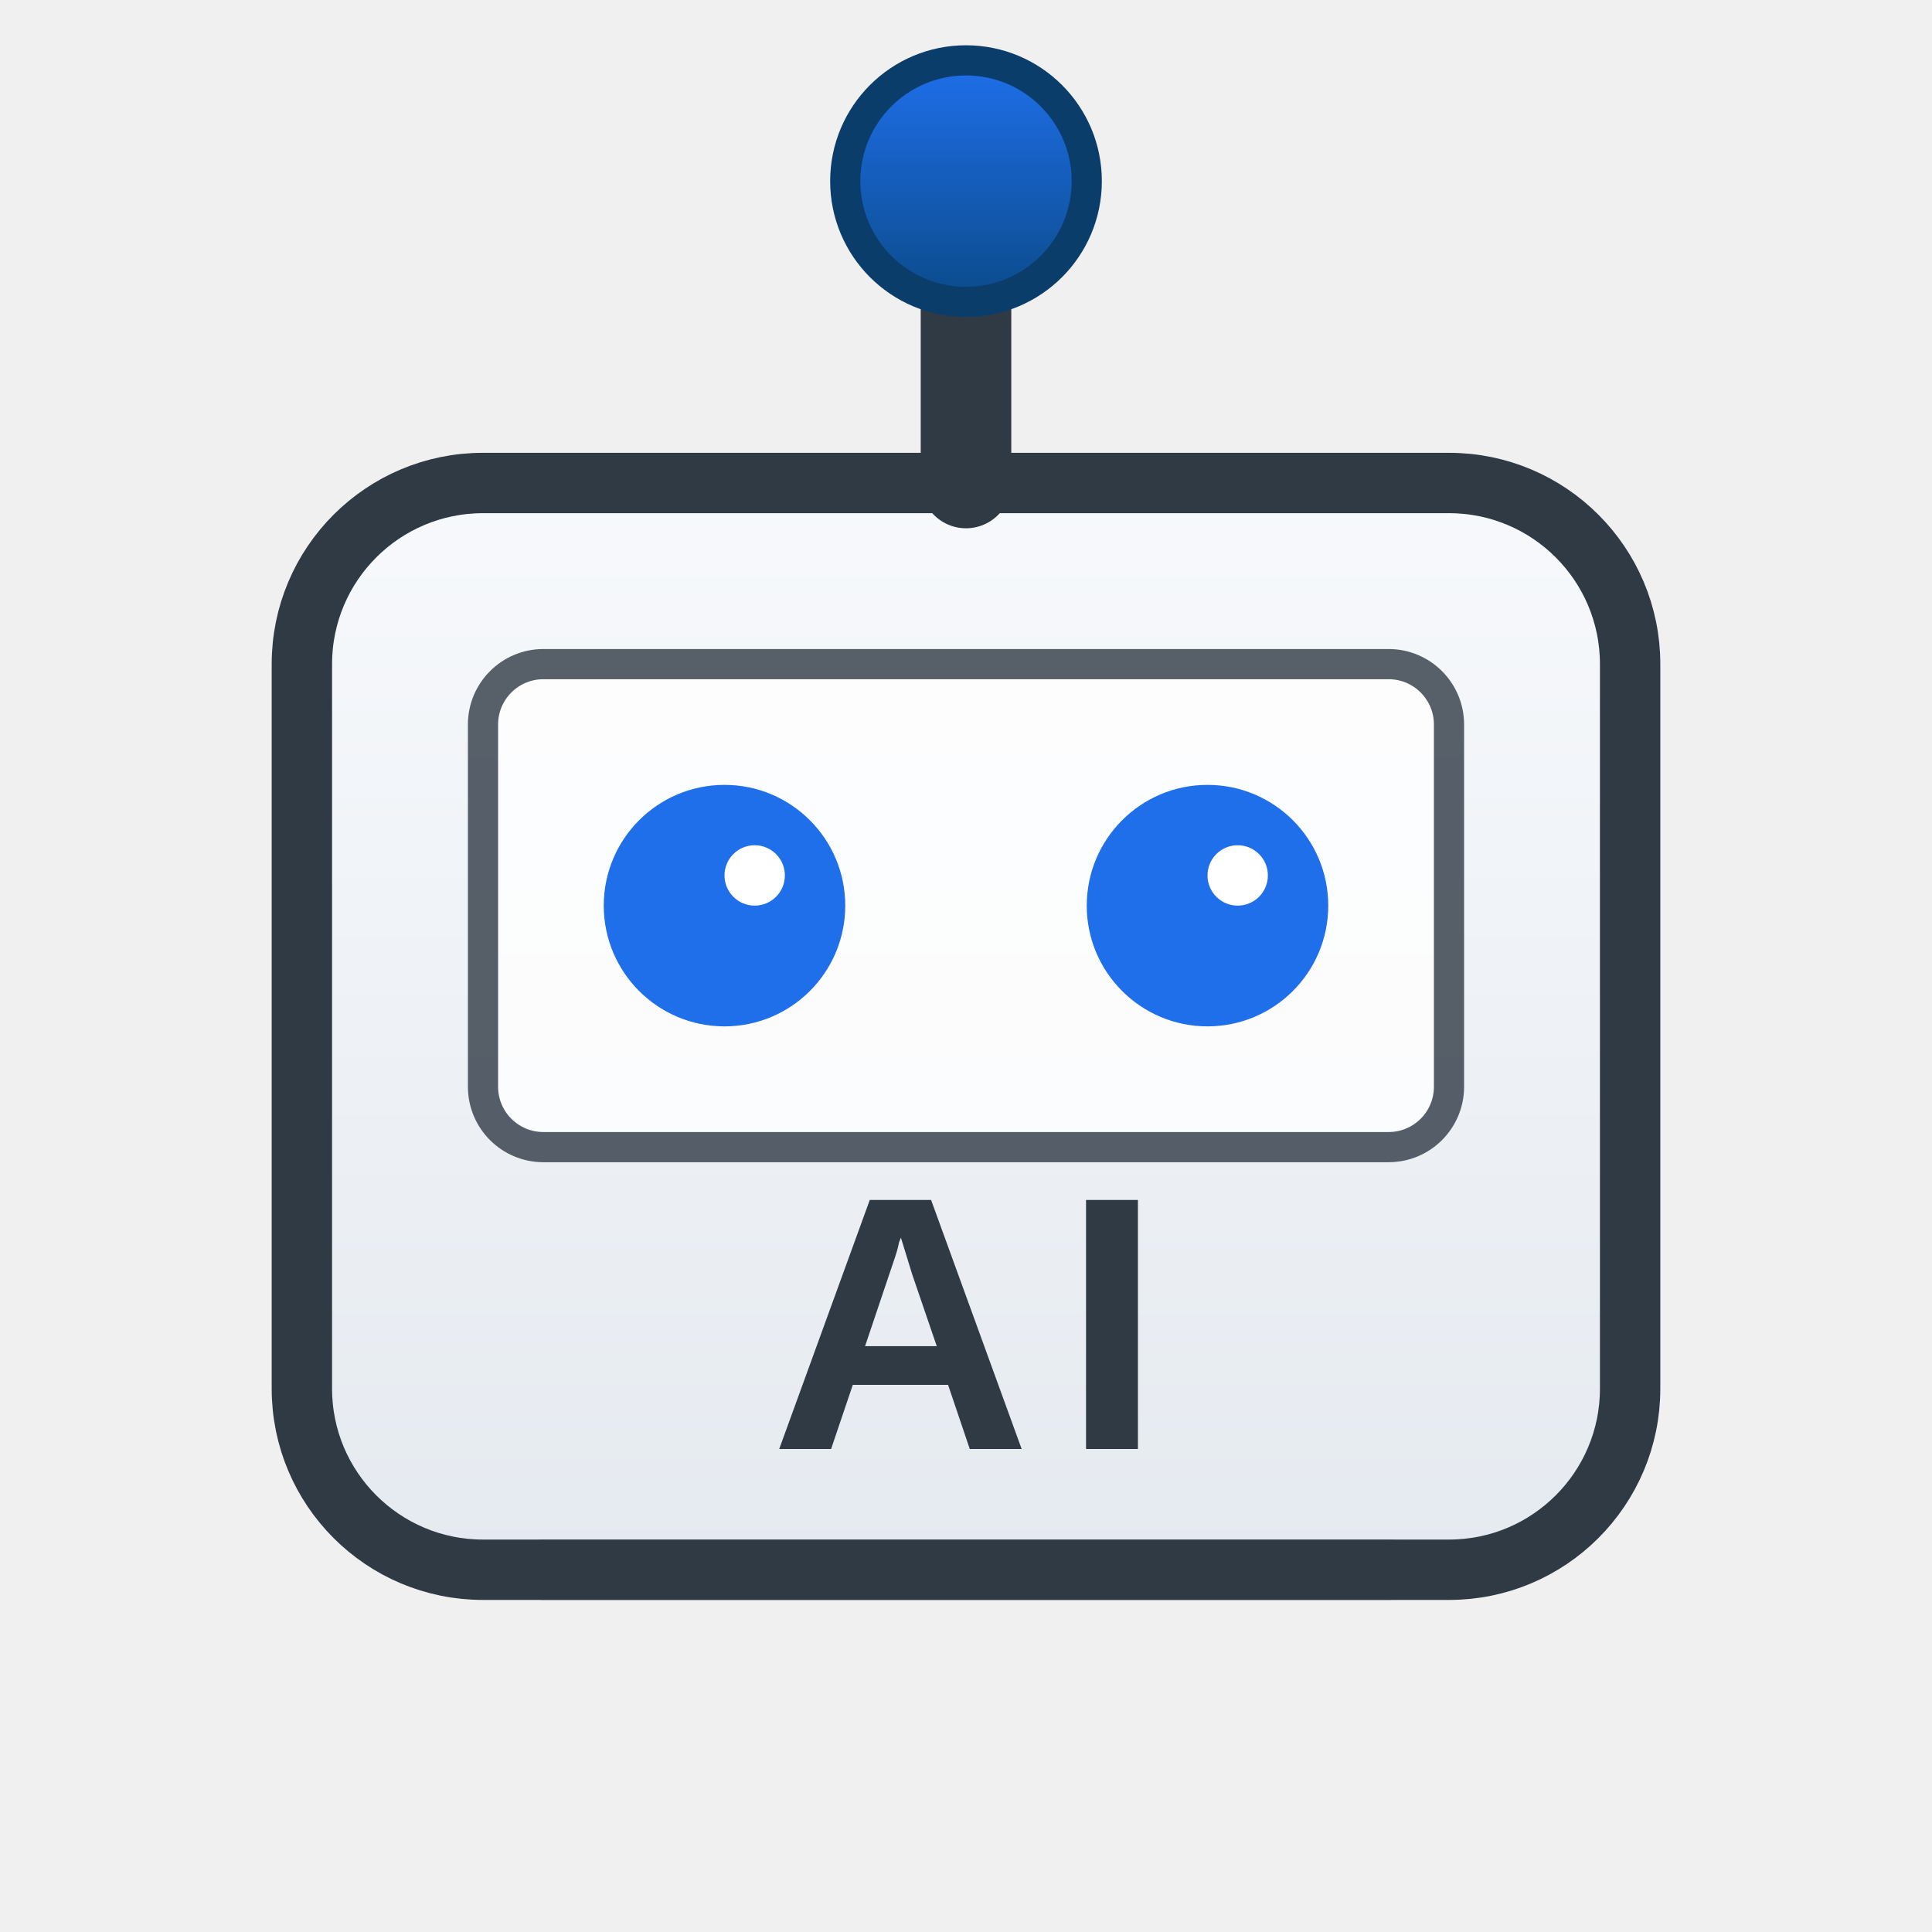
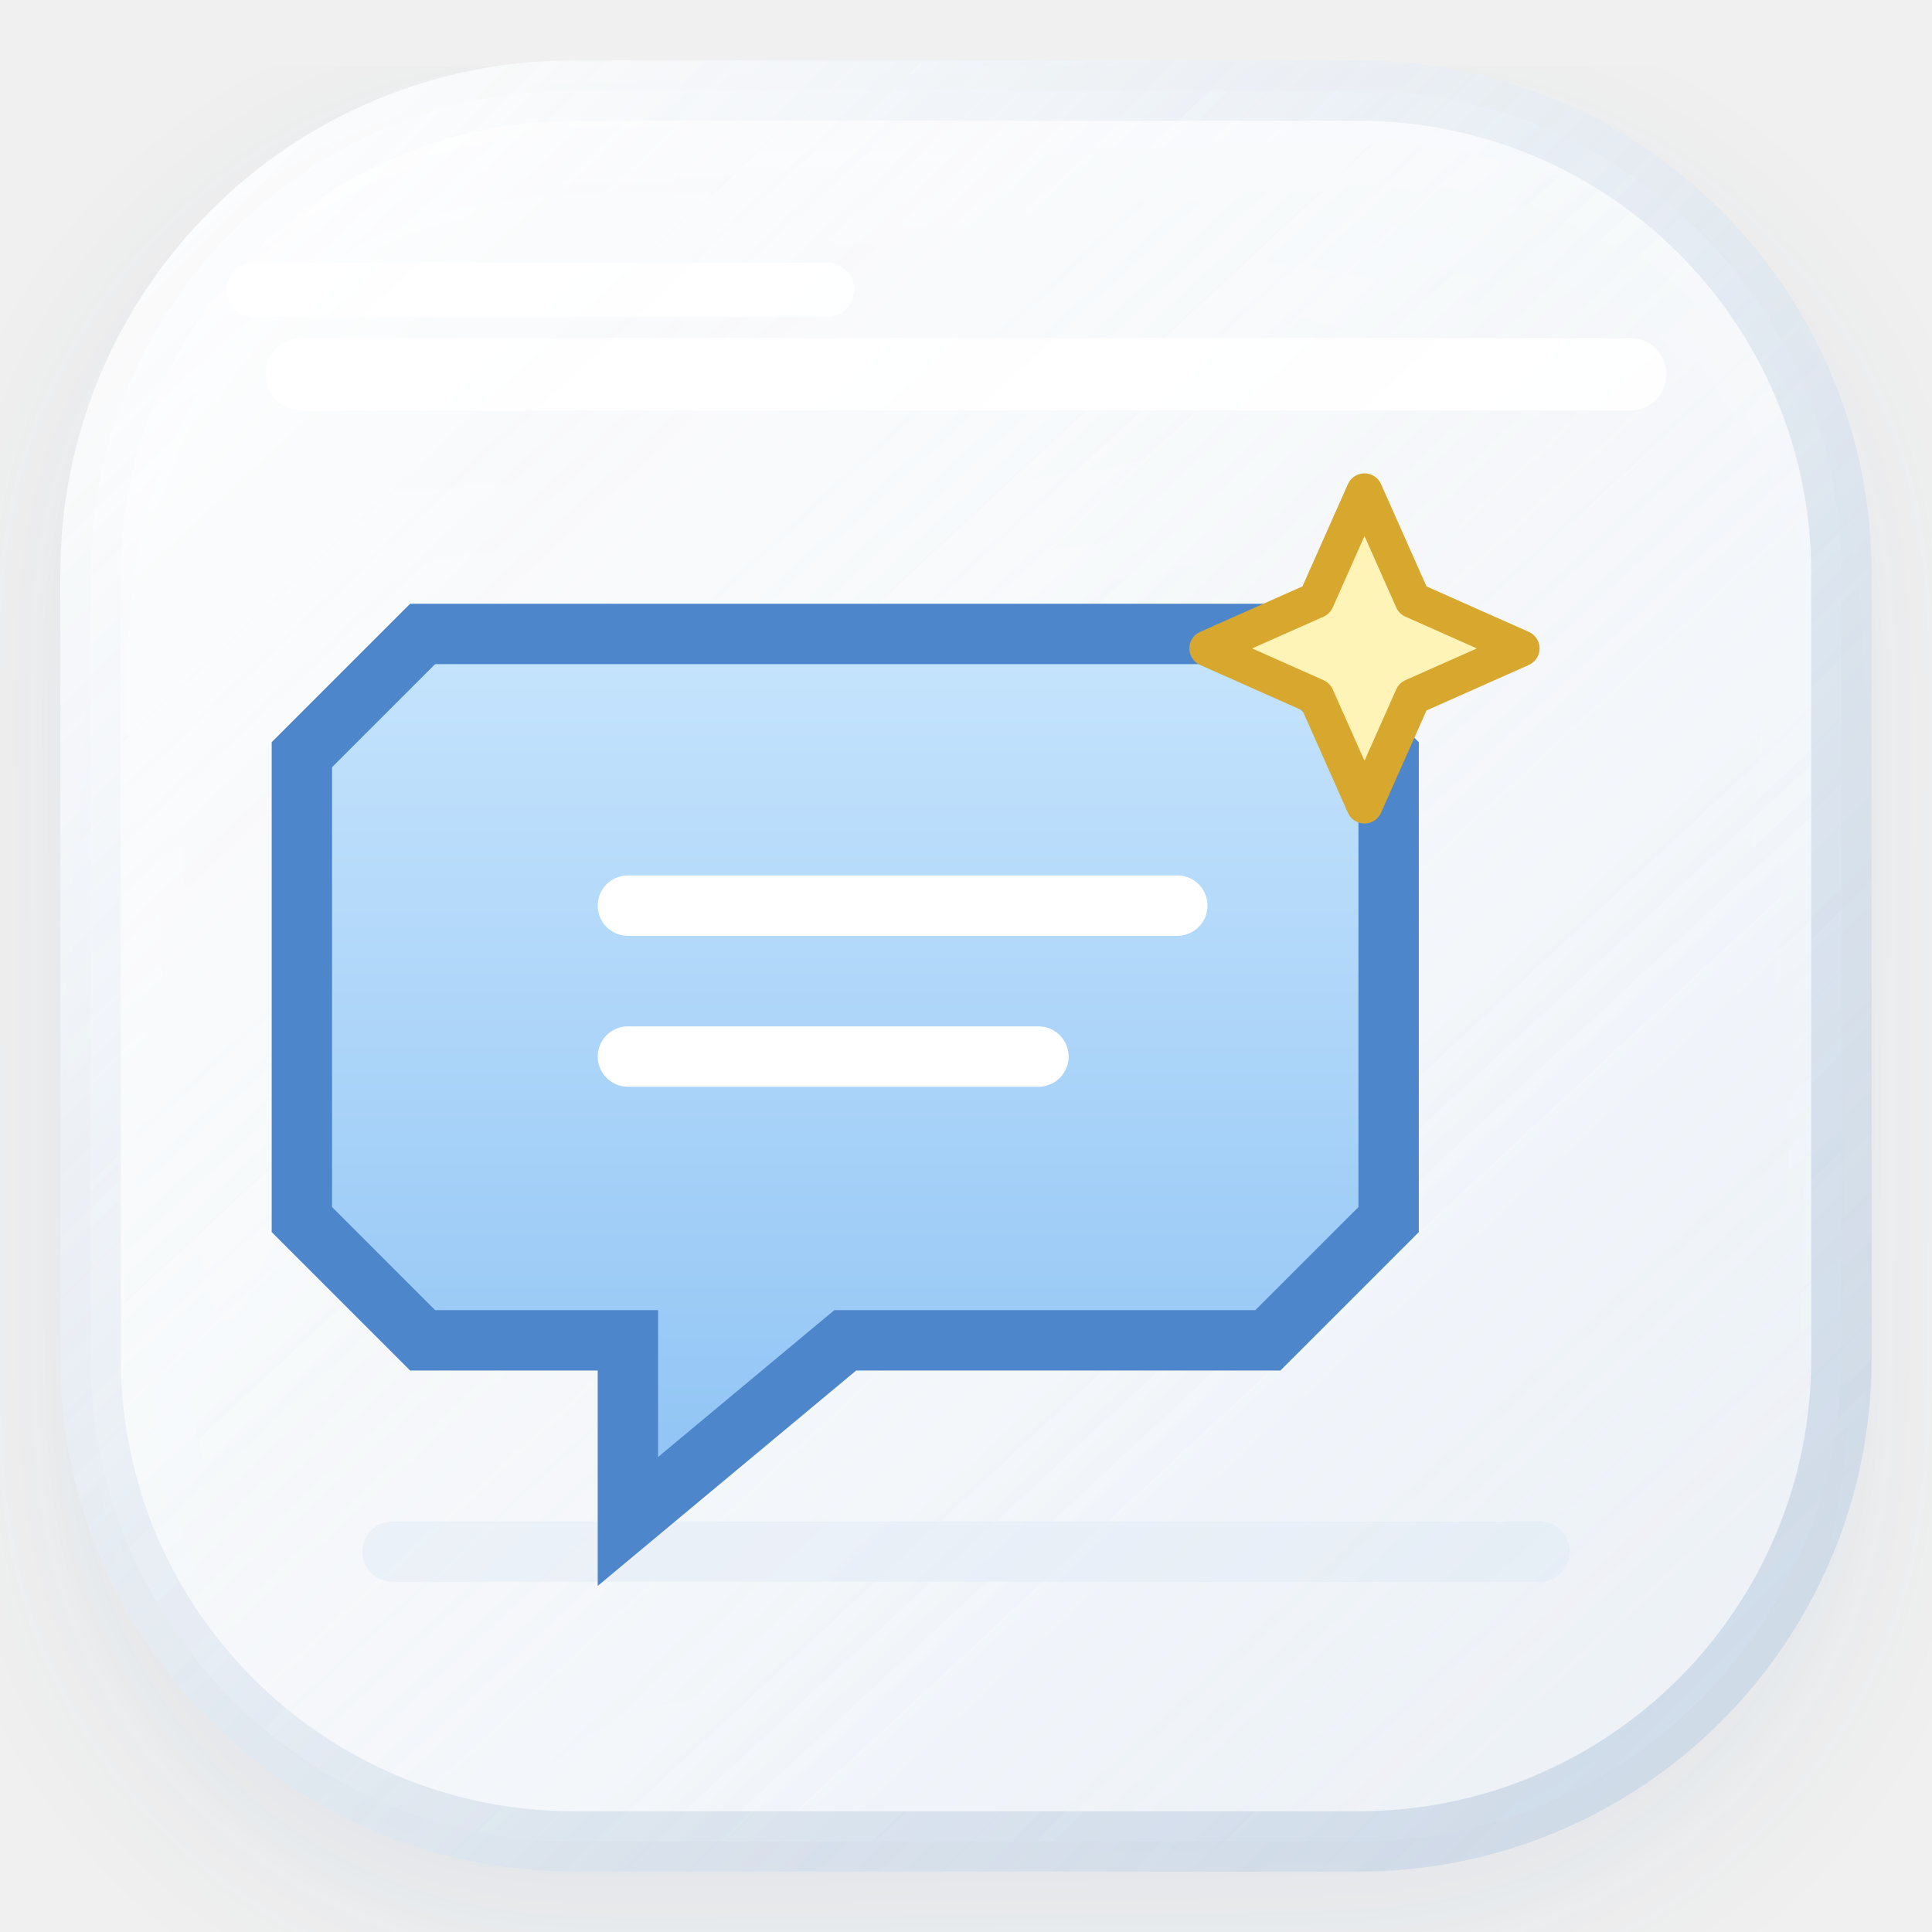
<svg xmlns="http://www.w3.org/2000/svg" viewBox="0 0 32 32">
  <defs>
-     <linearGradient id="robotBody" x1="0%" y1="0%" x2="0%" y2="100%">
-       <stop offset="0%" stop-color="#F7F9FC" />
-       <stop offset="100%" stop-color="#E5EAF0" />
+     <linearGradient id="glassFill" x1="3" y1="2" x2="29" y2="30" gradientUnits="userSpaceOnUse">
+       <stop offset="0" stop-color="#FFFFFF" stop-opacity=".92" />
+       <stop offset=".58" stop-color="#F8FBFF" stop-opacity=".78" />
+       <stop offset="1" stop-color="#EDF4FB" stop-opacity=".68" />
    </linearGradient>
-     <linearGradient id="esriBlue" x1="0%" y1="0%" x2="0%" y2="100%">
-       <stop offset="0%" stop-color="#1F6FEB" />
-       <stop offset="100%" stop-color="#0B4B8A" />
+     <linearGradient id="glassStroke" x1="2" y1="2" x2="30" y2="30" gradientUnits="userSpaceOnUse">
+       <stop offset="0" stop-color="#FFFFFF" stop-opacity=".95" />
+       <stop offset="1" stop-color="#C3D2E3" stop-opacity=".74" />
    </linearGradient>
+     <linearGradient id="blueGrad" x1="0" y1="6" x2="0" y2="26" gradientUnits="userSpaceOnUse">
+       <stop offset="0" stop-color="#D7EEFF" />
+       <stop offset="1" stop-color="#8BC1F4" />
+     </linearGradient>
+     <linearGradient id="greenGrad" x1="0" y1="6" x2="0" y2="26" gradientUnits="userSpaceOnUse">
+       <stop offset="0" stop-color="#DCF3D3" />
+       <stop offset="1" stop-color="#8ECF7A" />
+     </linearGradient>
+     <linearGradient id="amberGrad" x1="0" y1="6" x2="0" y2="26" gradientUnits="userSpaceOnUse">
+       <stop offset="0" stop-color="#FFE5B7" />
+       <stop offset="1" stop-color="#F2B44C" />
+     </linearGradient>
+     <linearGradient id="tealGrad" x1="0" y1="6" x2="0" y2="26" gradientUnits="userSpaceOnUse">
+       <stop offset="0" stop-color="#D3F4F0" />
+       <stop offset="1" stop-color="#76D0C1" />
+     </linearGradient>
+     <linearGradient id="redGrad" x1="0" y1="6" x2="0" y2="26" gradientUnits="userSpaceOnUse">
+       <stop offset="0" stop-color="#FFD6D6" />
+       <stop offset="1" stop-color="#EE8A84" />
+     </linearGradient>
+     <linearGradient id="violetGrad" x1="0" y1="6" x2="0" y2="26" gradientUnits="userSpaceOnUse">
+       <stop offset="0" stop-color="#E1DAFF" />
+       <stop offset="1" stop-color="#AB97EC" />
+     </linearGradient>
+     <linearGradient id="grayGrad" x1="0" y1="6" x2="0" y2="26" gradientUnits="userSpaceOnUse">
+       <stop offset="0" stop-color="#F3F6FA" />
+       <stop offset="1" stop-color="#D3DCE6" />
+     </linearGradient>
+     <linearGradient id="skyGrad" x1="0" y1="0" x2="0" y2="12" gradientUnits="userSpaceOnUse">
+       <stop offset="0" stop-color="#DFF2FF" />
+       <stop offset="1" stop-color="#A5D1F8" />
+     </linearGradient>
+     <linearGradient id="groundGrad" x1="0" y1="12" x2="0" y2="24" gradientUnits="userSpaceOnUse">
+       <stop offset="0" stop-color="#DFF4D6" />
+       <stop offset="1" stop-color="#90C97E" />
+     </linearGradient>
+     <linearGradient id="dbTopGrad" x1="0" y1="8" x2="0" y2="18" gradientUnits="userSpaceOnUse">
+       <stop offset="0" stop-color="#AEE8C8" />
+       <stop offset="1" stop-color="#5ABA83" />
+     </linearGradient>
+     <linearGradient id="dbSideGrad" x1="0" y1="10" x2="0" y2="22" gradientUnits="userSpaceOnUse">
+       <stop offset="0" stop-color="#62BE87" />
+       <stop offset="1" stop-color="#2E8B57" />
+     </linearGradient>
+     <filter id="glassShadow" x="-20%" y="-20%" width="140%" height="160%">
+       <feDropShadow dx="0" dy="1.1" stdDeviation="1.2" flood-color="#5879A0" flood-opacity=".12" />
+     </filter>
  </defs>
-   <rect x="5" y="8" width="22" height="18" rx="3" fill="url(#robotBody)" stroke="#2F3A45" stroke-width="1" />
-   <rect x="8" y="11" width="16" height="8" rx="1" fill="#FFFFFF" stroke="#2F3A45" stroke-width="0.5" opacity="0.8" />
-   <circle cx="12" cy="15" r="2" fill="#1F6FEB" />
-   <circle cx="20" cy="15" r="2" fill="#1F6FEB" />
-   <circle cx="12.5" cy="14.5" r="0.5" fill="#FFFFFF" />
-   <circle cx="20.5" cy="14.5" r="0.5" fill="#FFFFFF" />
-   <path d="M16 8V4" stroke="#2F3A45" stroke-width="1.5" stroke-linecap="round" />
-   <circle cx="16" cy="3" r="2" fill="url(#esriBlue)" stroke="#0B3D6B" stroke-width="0.5" />
-   <text x="16" y="24" font-family="Segoe UI, Arial" font-size="6" font-weight="800" fill="#2F3A45" text-anchor="middle" letter-spacing="0.5">AI</text>
-   <path d="M9 26h14" stroke="#2F3A45" stroke-width="1" stroke-linecap="round" opacity="0.5" />
+   <g filter="url(#glassShadow)">
+     <rect x="1.5" y="1.5" width="29" height="29" rx="8" fill="url(#glassFill)" stroke="url(#glassStroke)" stroke-width="1" />
+     <path d="M5 6.2h22" stroke="#FFFFFF" stroke-width="1.2" stroke-linecap="round" opacity=".86" />
+     <path d="M6.5 25.7h19" stroke="#D9E6F2" stroke-width="1" stroke-linecap="round" opacity=".34" />
+     <path d="M4.2 4.8h9.5" stroke="#FFFFFF" stroke-width=".9" stroke-linecap="round" opacity=".8" />
+   </g>
+   <path d="M7 10.5h14l2 2v7.7l-2 2H14l-3.6 3v-3H7l-2-2v-7.7z" fill="url(#blueGrad)" stroke="#4E86CC" stroke-width="1" />
+   <path d="M10.4 15h9.1M10.4 17.5h6.8" stroke="#FFFFFF" stroke-width="1" stroke-linecap="round" />
+   <path d="M22.6 8.14l.8 1.8 1.8.8-1.8.8-.8 1.8-.8-1.8-1.8-.8 1.8-.8z" fill="#FFF4B8" stroke="#D8A72E" stroke-width=".6" stroke-linejoin="round" />
</svg>
